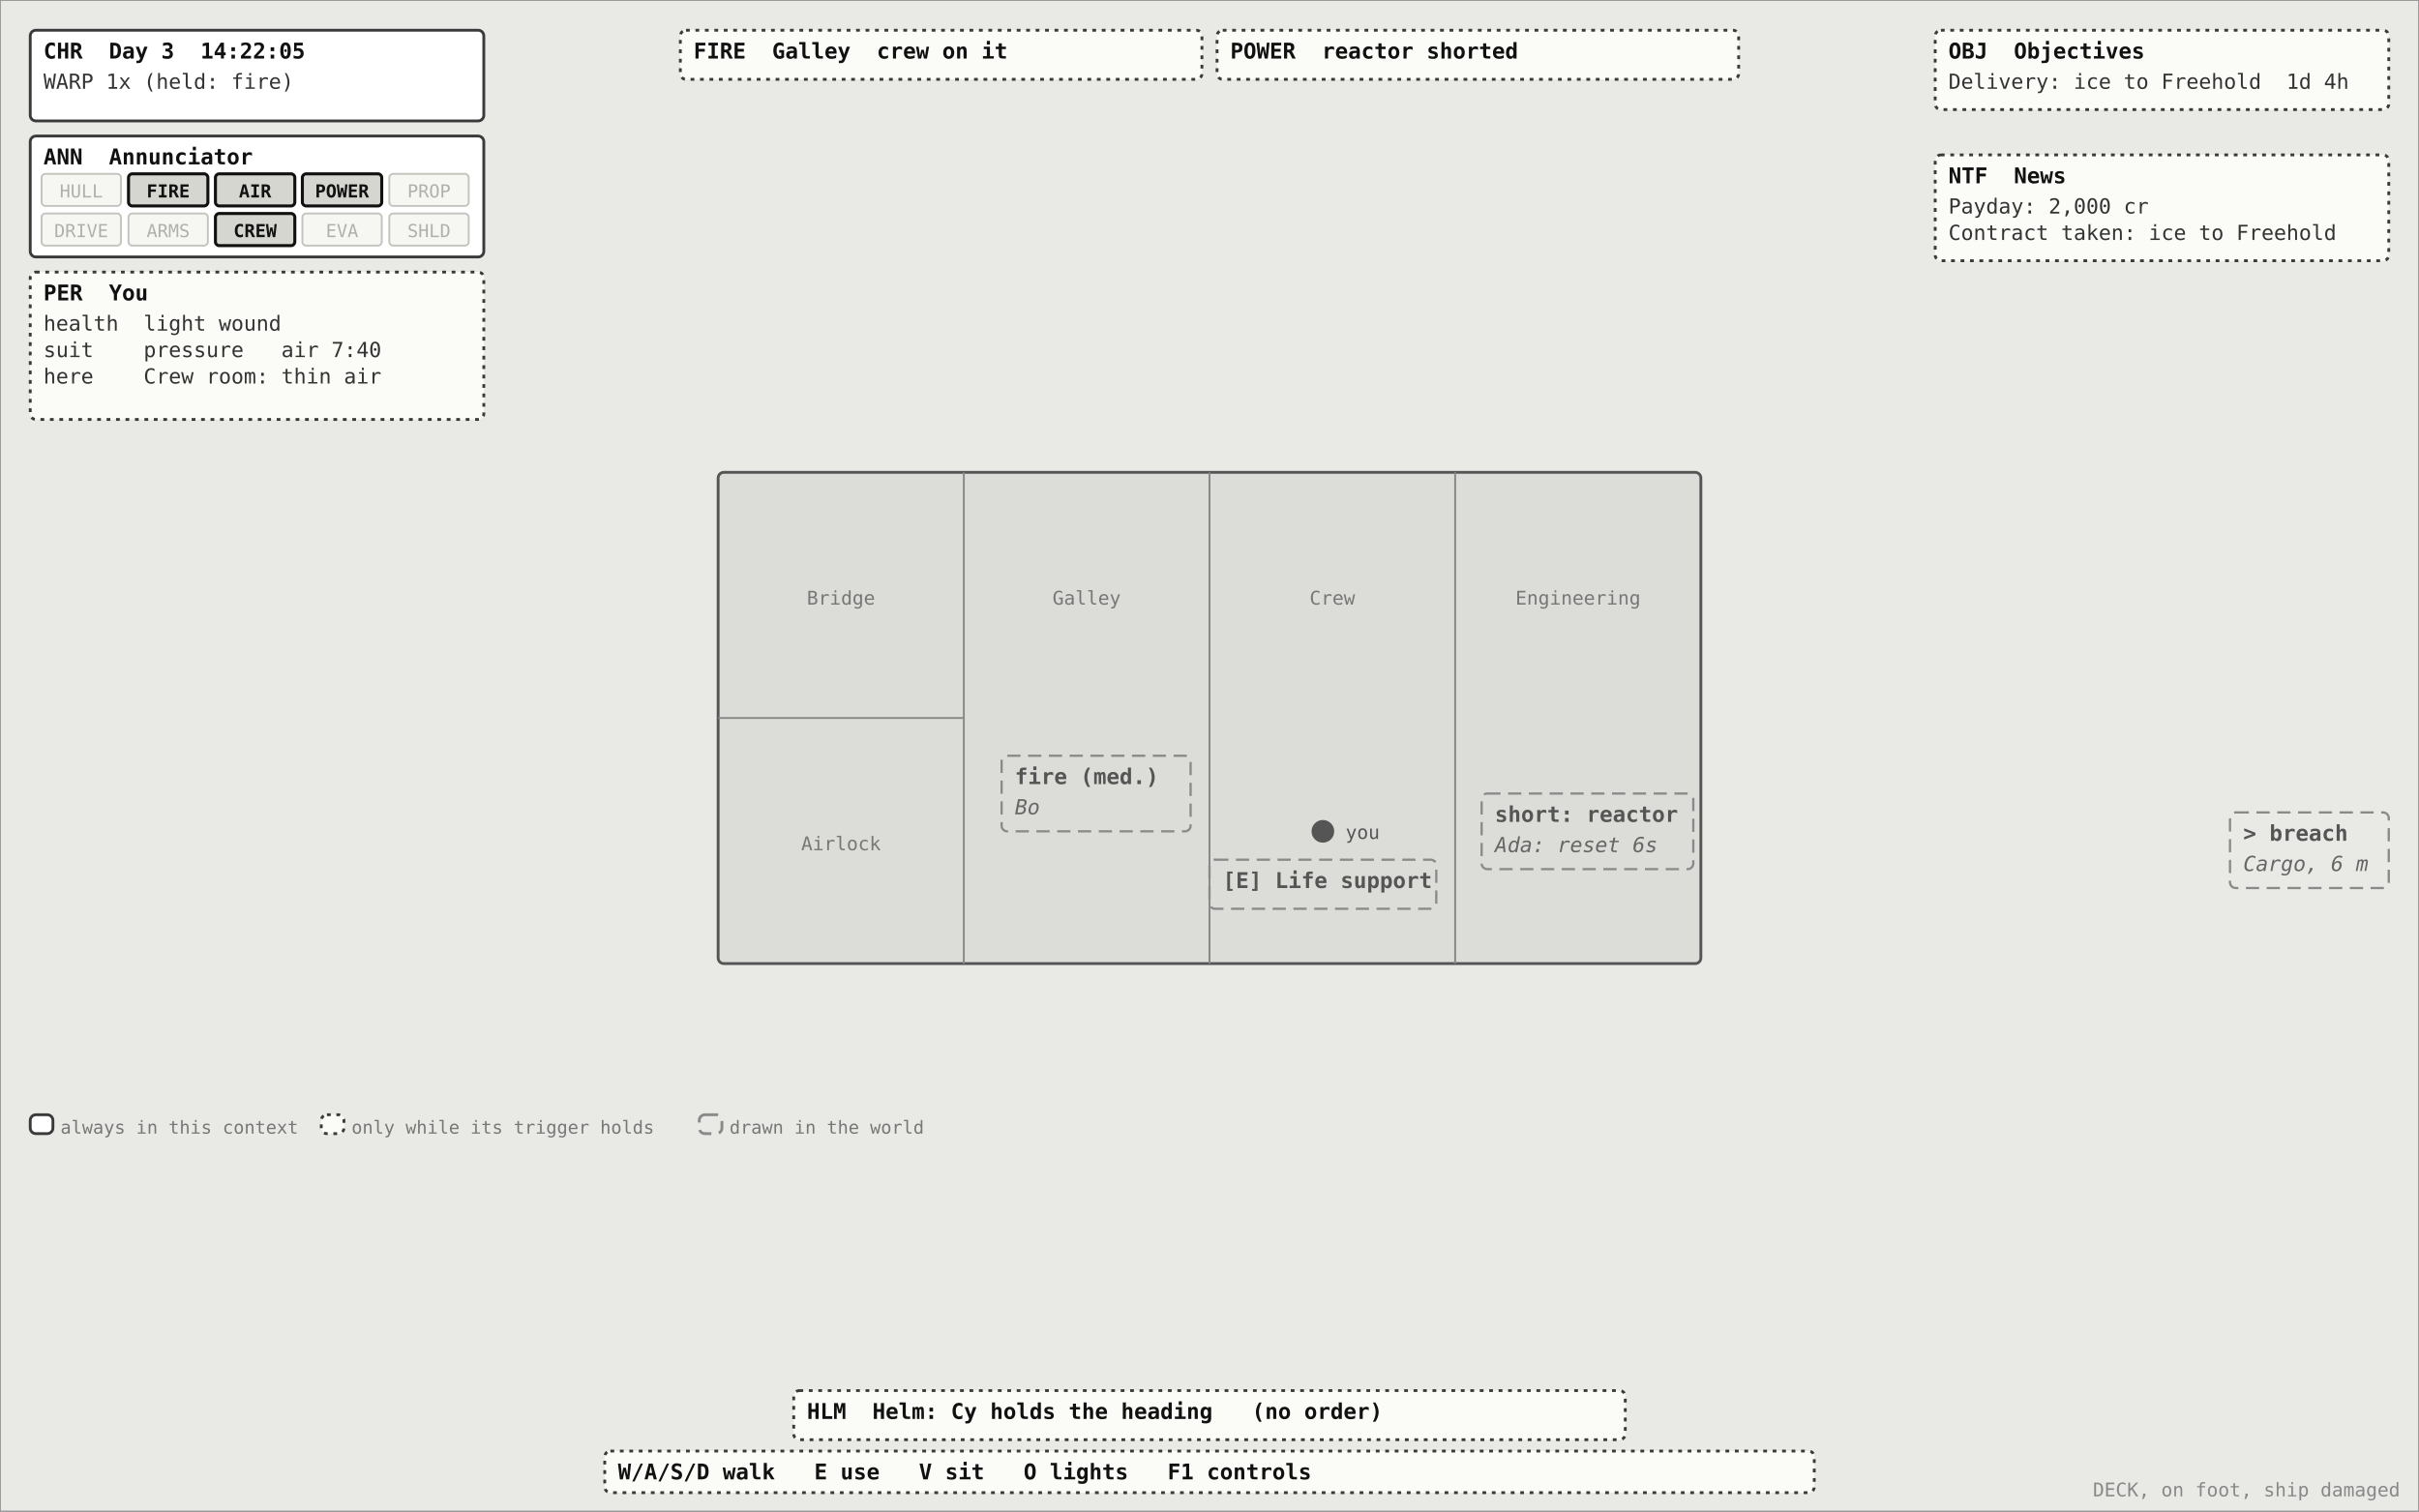
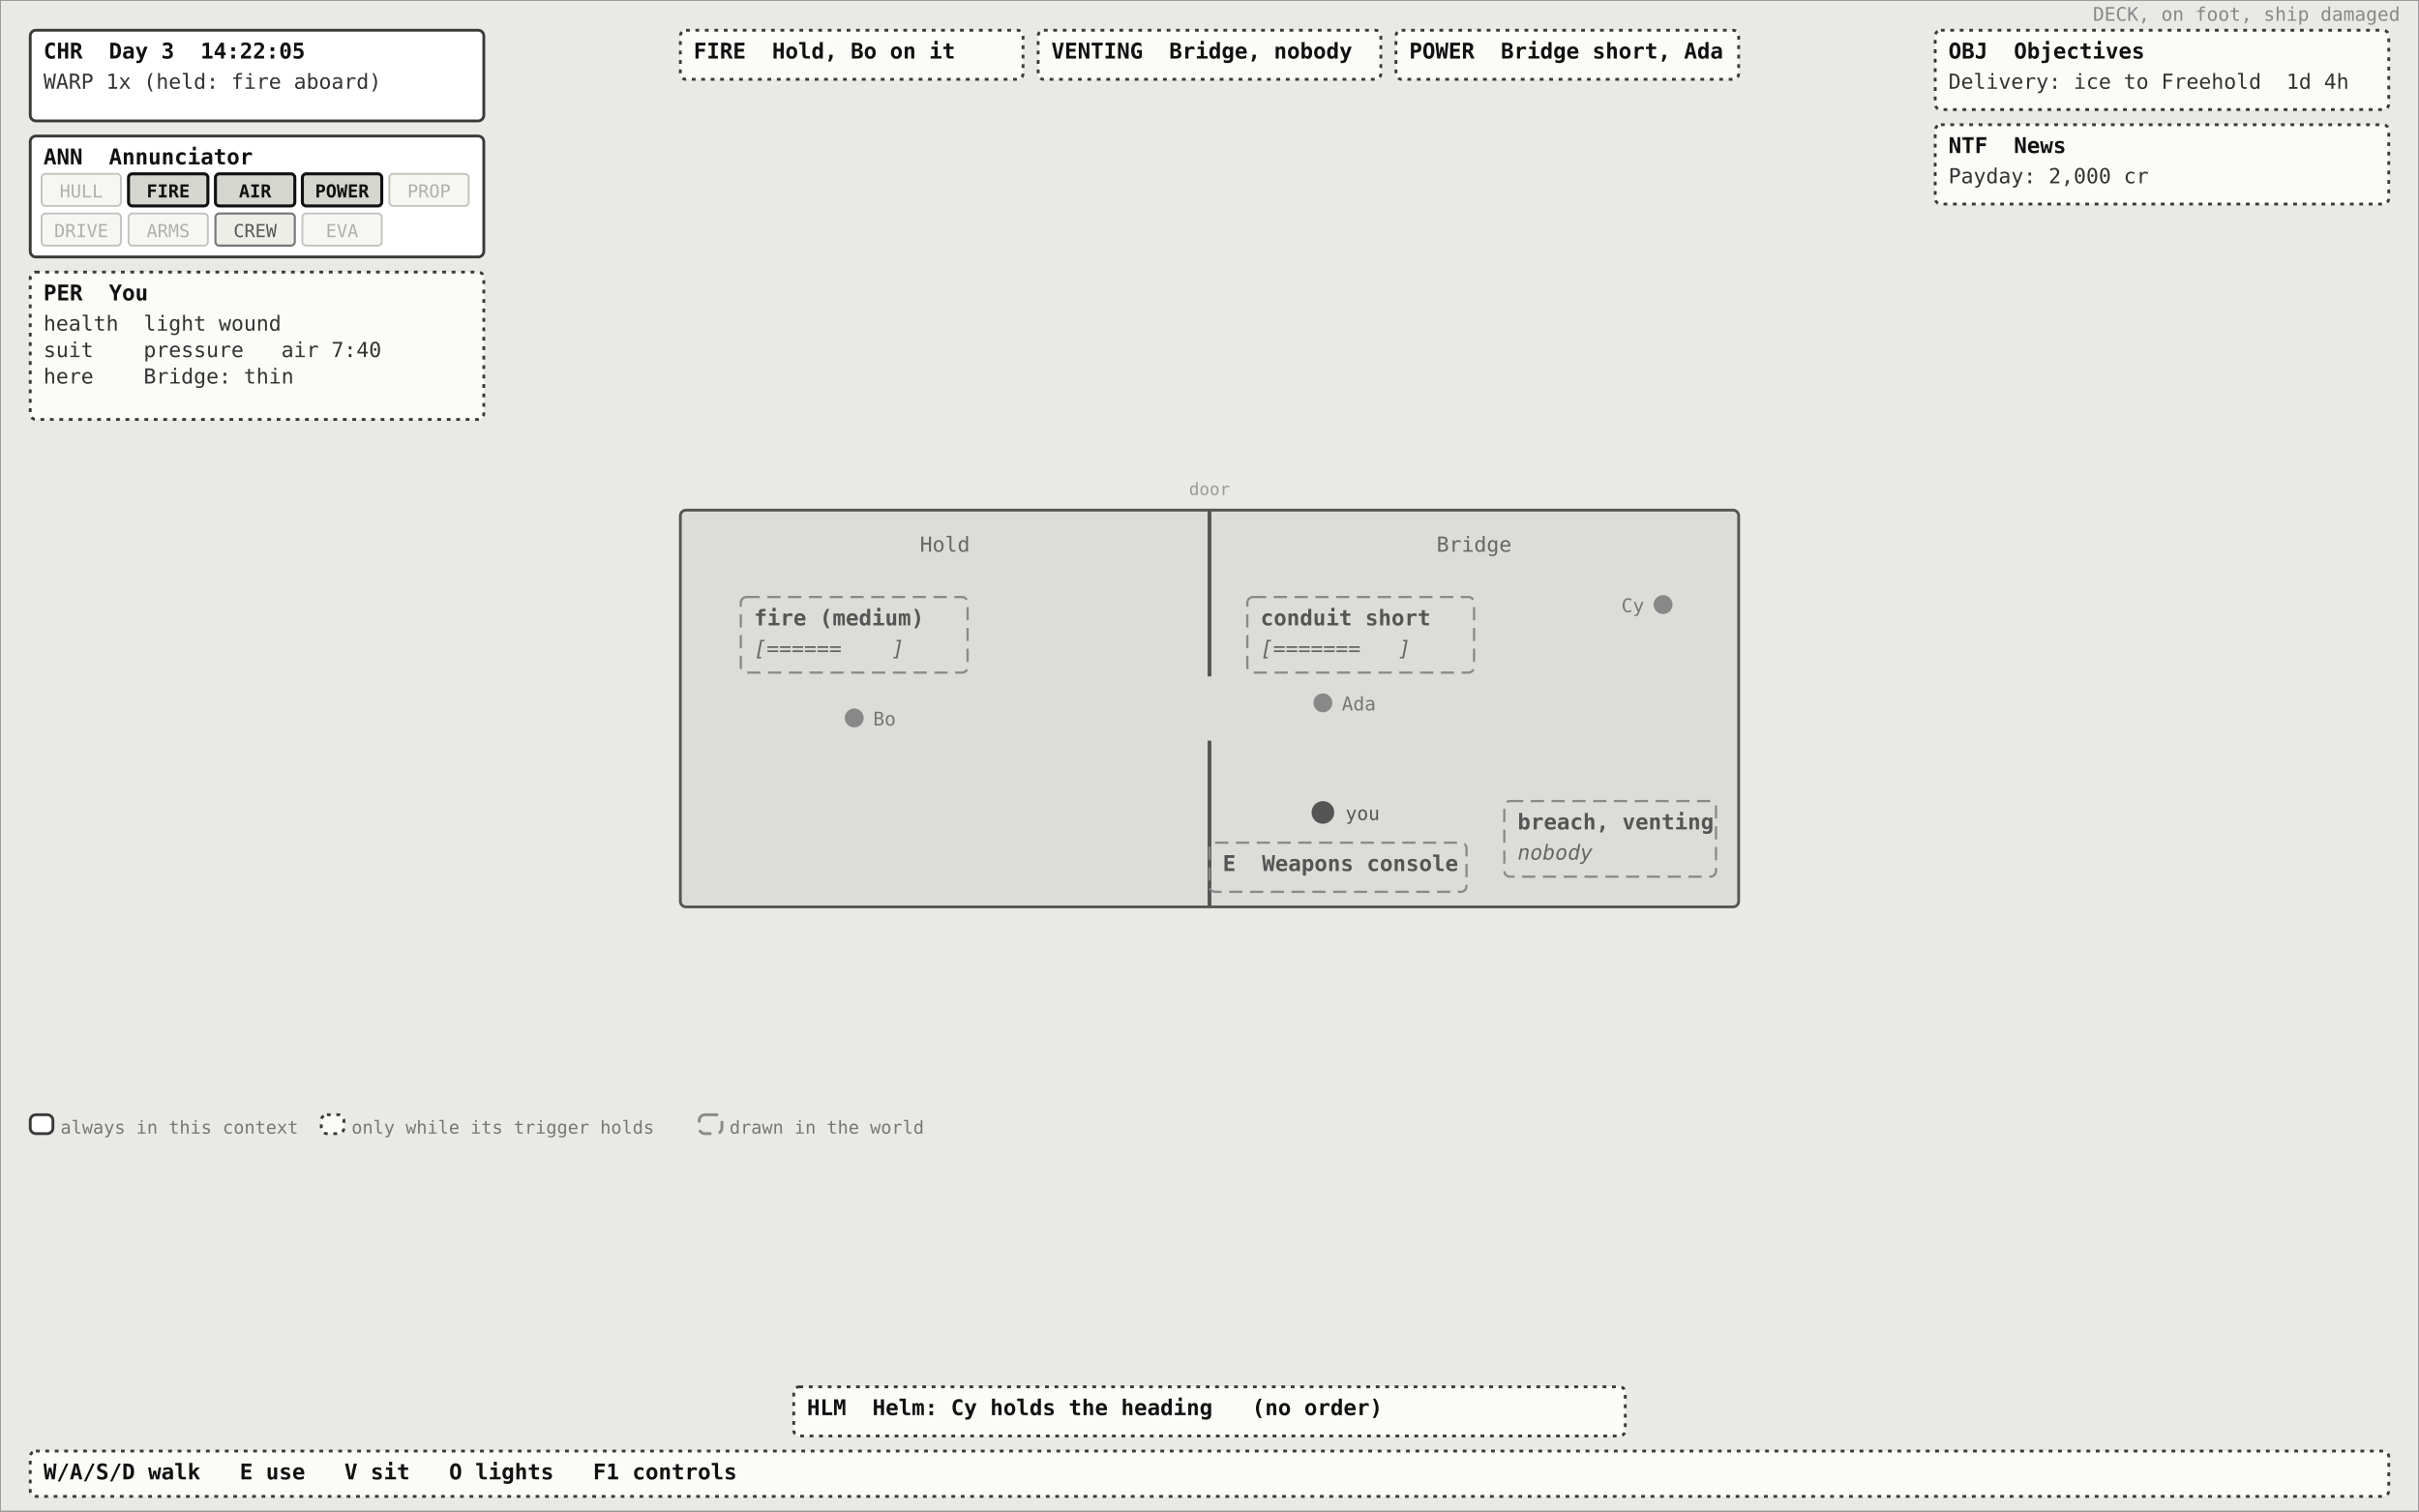
<svg xmlns="http://www.w3.org/2000/svg" width="1280" height="800" viewBox="0 0 1280 800" role="img" aria-label="On deck during damage control">
  <rect x="0" y="0" width="1280" height="800" rx="0" fill="#e9e9e6" stroke="#9a9a9a" stroke-width="1" />
-   <text x="1270" y="792" font-family="DejaVu Sans Mono, Menlo, Consolas, monospace" font-size="10" font-weight="normal" font-style="normal" fill="#888" text-anchor="end" xml:space="preserve" style="white-space:pre">DECK, on foot, ship damaged</text>
-   <rect x="380" y="250" width="520" height="260" rx="3" fill="#dcdcd8" stroke="#555" stroke-width="1.5" />
-   <line x1="510" y1="250" x2="510" y2="510" stroke="#888" stroke-width="1" />
-   <line x1="640" y1="250" x2="640" y2="510" stroke="#888" stroke-width="1" />
-   <line x1="770" y1="250" x2="770" y2="510" stroke="#888" stroke-width="1" />
-   <line x1="380" y1="380" x2="510" y2="380" stroke="#888" stroke-width="1" />
-   <text x="445" y="320" font-family="DejaVu Sans Mono, Menlo, Consolas, monospace" font-size="10" font-weight="normal" font-style="normal" fill="#777" text-anchor="middle" xml:space="preserve" style="white-space:pre">Bridge</text>
-   <text x="575" y="320" font-family="DejaVu Sans Mono, Menlo, Consolas, monospace" font-size="10" font-weight="normal" font-style="normal" fill="#777" text-anchor="middle" xml:space="preserve" style="white-space:pre">Galley</text>
-   <text x="705" y="320" font-family="DejaVu Sans Mono, Menlo, Consolas, monospace" font-size="10" font-weight="normal" font-style="normal" fill="#777" text-anchor="middle" xml:space="preserve" style="white-space:pre">Crew</text>
-   <text x="835" y="320" font-family="DejaVu Sans Mono, Menlo, Consolas, monospace" font-size="10" font-weight="normal" font-style="normal" fill="#777" text-anchor="middle" xml:space="preserve" style="white-space:pre">Engineering</text>
-   <text x="445" y="450" font-family="DejaVu Sans Mono, Menlo, Consolas, monospace" font-size="10" font-weight="normal" font-style="normal" fill="#777" text-anchor="middle" xml:space="preserve" style="white-space:pre">Airlock</text>
-   <rect x="530" y="400" width="100" height="40" rx="3" fill="none" stroke="#8a8a8a" stroke-width="1.2" stroke-dasharray="7 4" />
-   <text x="537" y="415" font-family="DejaVu Sans Mono, Menlo, Consolas, monospace" font-size="11.5" font-weight="bold" font-style="normal" fill="#555" text-anchor="start" xml:space="preserve" style="white-space:pre">fire (med.)</text>
-   <text x="537" y="431" font-family="DejaVu Sans Mono, Menlo, Consolas, monospace" font-size="11" font-weight="normal" font-style="italic" fill="#666" text-anchor="start" xml:space="preserve" style="white-space:pre">Bo</text>
-   <rect x="784" y="420" width="112" height="40" rx="3" fill="none" stroke="#8a8a8a" stroke-width="1.2" stroke-dasharray="7 4" />
-   <text x="791" y="435" font-family="DejaVu Sans Mono, Menlo, Consolas, monospace" font-size="11.5" font-weight="bold" font-style="normal" fill="#555" text-anchor="start" xml:space="preserve" style="white-space:pre">short: reactor</text>
-   <text x="791" y="451" font-family="DejaVu Sans Mono, Menlo, Consolas, monospace" font-size="11" font-weight="normal" font-style="italic" fill="#666" text-anchor="start" xml:space="preserve" style="white-space:pre">Ada: reset 6s</text>
-   <circle cx="700" cy="440" r="6" fill="#555" />
-   <text x="712" y="444" font-family="DejaVu Sans Mono, Menlo, Consolas, monospace" font-size="10" font-weight="normal" font-style="normal" fill="#555" text-anchor="start" xml:space="preserve" style="white-space:pre">you</text>
-   <rect x="640" y="455" width="120" height="26" rx="3" fill="none" stroke="#8a8a8a" stroke-width="1.2" stroke-dasharray="7 4" />
-   <text x="647" y="470" font-family="DejaVu Sans Mono, Menlo, Consolas, monospace" font-size="11.5" font-weight="bold" font-style="normal" fill="#555" text-anchor="start" xml:space="preserve" style="white-space:pre">[E] Life support</text>
-   <rect x="1180" y="430" width="84" height="40" rx="3" fill="none" stroke="#8a8a8a" stroke-width="1.2" stroke-dasharray="7 4" />
-   <text x="1187" y="445" font-family="DejaVu Sans Mono, Menlo, Consolas, monospace" font-size="11.5" font-weight="bold" font-style="normal" fill="#555" text-anchor="start" xml:space="preserve" style="white-space:pre">&gt; breach</text>
-   <text x="1187" y="461" font-family="DejaVu Sans Mono, Menlo, Consolas, monospace" font-size="11" font-weight="normal" font-style="italic" fill="#666" text-anchor="start" xml:space="preserve" style="white-space:pre">Cargo, 6 m</text>
+   <text x="1270" y="11" font-family="DejaVu Sans Mono, Menlo, Consolas, monospace" font-size="10" font-weight="normal" font-style="normal" fill="#888" text-anchor="end" xml:space="preserve" style="white-space:pre">DECK, on foot, ship damaged</text>
+   <rect x="360" y="270" width="560" height="210" rx="3" fill="#dcdcd8" stroke="#555" stroke-width="1.5" />
+   <line x1="640" y1="270" x2="640" y2="358" stroke="#555" stroke-width="2" />
+   <line x1="640" y1="392" x2="640" y2="480" stroke="#555" stroke-width="2" />
+   <text x="640" y="262" font-family="DejaVu Sans Mono, Menlo, Consolas, monospace" font-size="9" font-weight="normal" font-style="normal" fill="#999" text-anchor="middle" xml:space="preserve" style="white-space:pre">door</text>
+   <text x="500" y="292" font-family="DejaVu Sans Mono, Menlo, Consolas, monospace" font-size="11" font-weight="normal" font-style="normal" fill="#666" text-anchor="middle" xml:space="preserve" style="white-space:pre">Hold</text>
+   <text x="780" y="292" font-family="DejaVu Sans Mono, Menlo, Consolas, monospace" font-size="11" font-weight="normal" font-style="normal" fill="#666" text-anchor="middle" xml:space="preserve" style="white-space:pre">Bridge</text>
+   <rect x="392" y="316" width="120" height="40" rx="3" fill="none" stroke="#8a8a8a" stroke-width="1.2" stroke-dasharray="7 4" />
+   <text x="399" y="331" font-family="DejaVu Sans Mono, Menlo, Consolas, monospace" font-size="11.5" font-weight="bold" font-style="normal" fill="#555" text-anchor="start" xml:space="preserve" style="white-space:pre">fire (medium)</text>
+   <text x="399" y="347" font-family="DejaVu Sans Mono, Menlo, Consolas, monospace" font-size="11" font-weight="normal" font-style="italic" fill="#666" text-anchor="start" xml:space="preserve" style="white-space:pre">[======    ]</text>
+   <circle cx="452" cy="380" r="5" fill="#888" />
+   <text x="462" y="384" font-family="DejaVu Sans Mono, Menlo, Consolas, monospace" font-size="10" font-weight="normal" font-style="normal" fill="#777" text-anchor="start" xml:space="preserve" style="white-space:pre">Bo</text>
+   <rect x="660" y="316" width="120" height="40" rx="3" fill="none" stroke="#8a8a8a" stroke-width="1.2" stroke-dasharray="7 4" />
+   <text x="667" y="331" font-family="DejaVu Sans Mono, Menlo, Consolas, monospace" font-size="11.5" font-weight="bold" font-style="normal" fill="#555" text-anchor="start" xml:space="preserve" style="white-space:pre">conduit short</text>
+   <text x="667" y="347" font-family="DejaVu Sans Mono, Menlo, Consolas, monospace" font-size="11" font-weight="normal" font-style="italic" fill="#666" text-anchor="start" xml:space="preserve" style="white-space:pre">[=======   ]</text>
+   <circle cx="700" cy="372" r="5" fill="#888" />
+   <text x="710" y="376" font-family="DejaVu Sans Mono, Menlo, Consolas, monospace" font-size="10" font-weight="normal" font-style="normal" fill="#777" text-anchor="start" xml:space="preserve" style="white-space:pre">Ada</text>
+   <rect x="796" y="424" width="112" height="40" rx="3" fill="none" stroke="#8a8a8a" stroke-width="1.2" stroke-dasharray="7 4" />
+   <text x="803" y="439" font-family="DejaVu Sans Mono, Menlo, Consolas, monospace" font-size="11.5" font-weight="bold" font-style="normal" fill="#555" text-anchor="start" xml:space="preserve" style="white-space:pre">breach, venting</text>
+   <text x="803" y="455" font-family="DejaVu Sans Mono, Menlo, Consolas, monospace" font-size="11" font-weight="normal" font-style="italic" fill="#666" text-anchor="start" xml:space="preserve" style="white-space:pre">nobody</text>
+   <circle cx="880" cy="320" r="5" fill="#888" />
+   <text x="870" y="324" font-family="DejaVu Sans Mono, Menlo, Consolas, monospace" font-size="10" font-weight="normal" font-style="normal" fill="#777" text-anchor="end" xml:space="preserve" style="white-space:pre">Cy</text>
+   <circle cx="700" cy="430" r="6" fill="#555" />
+   <text x="712" y="434" font-family="DejaVu Sans Mono, Menlo, Consolas, monospace" font-size="10" font-weight="normal" font-style="normal" fill="#555" text-anchor="start" xml:space="preserve" style="white-space:pre">you</text>
+   <rect x="640" y="446" width="136" height="26" rx="3" fill="none" stroke="#8a8a8a" stroke-width="1.2" stroke-dasharray="7 4" />
+   <text x="647" y="461" font-family="DejaVu Sans Mono, Menlo, Consolas, monospace" font-size="11.5" font-weight="bold" font-style="normal" fill="#555" text-anchor="start" xml:space="preserve" style="white-space:pre">E  Weapons console</text>
  <rect x="16" y="16" width="240" height="48" rx="3" fill="#ffffff" stroke="#3a3a3a" stroke-width="1.5" />
  <text x="23" y="31" font-family="DejaVu Sans Mono, Menlo, Consolas, monospace" font-size="11.5" font-weight="bold" font-style="normal" fill="#111" text-anchor="start" xml:space="preserve" style="white-space:pre">CHR  Day 3  14:22:05</text>
-   <text x="23" y="47" font-family="DejaVu Sans Mono, Menlo, Consolas, monospace" font-size="11" font-weight="normal" font-style="normal" fill="#333" text-anchor="start" xml:space="preserve" style="white-space:pre">WARP 1x (held: fire)</text>
-   <rect x="360" y="16" width="276.0" height="26" rx="3" fill="#fbfbf8" stroke="#3a3a3a" stroke-width="1.5" stroke-dasharray="2 3" />
-   <text x="367" y="31" font-family="DejaVu Sans Mono, Menlo, Consolas, monospace" font-size="11.5" font-weight="bold" font-style="normal" fill="#111" text-anchor="start" xml:space="preserve" style="white-space:pre">FIRE  Galley  crew on it</text>
-   <rect x="644.0" y="16" width="276.0" height="26" rx="3" fill="#fbfbf8" stroke="#3a3a3a" stroke-width="1.5" stroke-dasharray="2 3" />
-   <text x="651.0" y="31" font-family="DejaVu Sans Mono, Menlo, Consolas, monospace" font-size="11.5" font-weight="bold" font-style="normal" fill="#111" text-anchor="start" xml:space="preserve" style="white-space:pre">POWER  reactor shorted</text>
+   <text x="23" y="47" font-family="DejaVu Sans Mono, Menlo, Consolas, monospace" font-size="11" font-weight="normal" font-style="normal" fill="#333" text-anchor="start" xml:space="preserve" style="white-space:pre">WARP 1x (held: fire aboard)</text>
+   <rect x="360" y="16" width="181.333" height="26" rx="3" fill="#fbfbf8" stroke="#3a3a3a" stroke-width="1.5" stroke-dasharray="2 3" />
+   <text x="367" y="31" font-family="DejaVu Sans Mono, Menlo, Consolas, monospace" font-size="11.5" font-weight="bold" font-style="normal" fill="#111" text-anchor="start" xml:space="preserve" style="white-space:pre">FIRE  Hold, Bo on it</text>
+   <rect x="549.333" y="16" width="181.333" height="26" rx="3" fill="#fbfbf8" stroke="#3a3a3a" stroke-width="1.5" stroke-dasharray="2 3" />
+   <text x="556.333" y="31" font-family="DejaVu Sans Mono, Menlo, Consolas, monospace" font-size="11.5" font-weight="bold" font-style="normal" fill="#111" text-anchor="start" xml:space="preserve" style="white-space:pre">VENTING  Bridge, nobody</text>
+   <rect x="738.667" y="16" width="181.333" height="26" rx="3" fill="#fbfbf8" stroke="#3a3a3a" stroke-width="1.5" stroke-dasharray="2 3" />
+   <text x="745.667" y="31" font-family="DejaVu Sans Mono, Menlo, Consolas, monospace" font-size="11.5" font-weight="bold" font-style="normal" fill="#111" text-anchor="start" xml:space="preserve" style="white-space:pre">POWER  Bridge short, Ada</text>
  <rect x="16" y="72" width="240" height="64" rx="3" fill="#ffffff" stroke="#3a3a3a" stroke-width="1.5" />
  <text x="23" y="87" font-family="DejaVu Sans Mono, Menlo, Consolas, monospace" font-size="11.5" font-weight="bold" font-style="normal" fill="#111" text-anchor="start" xml:space="preserve" style="white-space:pre">ANN  Annunciator</text>
  <rect x="22" y="92" width="42" height="17" rx="2" fill="#f6f6f3" stroke="#c4c4bf" stroke-width="1" />
  <text x="43" y="104.5" font-family="DejaVu Sans Mono, Menlo, Consolas, monospace" font-size="9.5" font-weight="normal" font-style="normal" fill="#b0b0aa" text-anchor="middle" xml:space="preserve" style="white-space:pre">HULL</text>
  <rect x="68" y="92" width="42" height="17" rx="2" fill="#d6d6d0" stroke="#111" stroke-width="1.6" />
  <text x="89" y="104.5" font-family="DejaVu Sans Mono, Menlo, Consolas, monospace" font-size="9.5" font-weight="bold" font-style="normal" fill="#111" text-anchor="middle" xml:space="preserve" style="white-space:pre">FIRE</text>
  <rect x="114" y="92" width="42" height="17" rx="2" fill="#d6d6d0" stroke="#111" stroke-width="1.6" />
  <text x="135" y="104.5" font-family="DejaVu Sans Mono, Menlo, Consolas, monospace" font-size="9.5" font-weight="bold" font-style="normal" fill="#111" text-anchor="middle" xml:space="preserve" style="white-space:pre">AIR</text>
  <rect x="160" y="92" width="42" height="17" rx="2" fill="#d6d6d0" stroke="#111" stroke-width="1.6" />
  <text x="181" y="104.5" font-family="DejaVu Sans Mono, Menlo, Consolas, monospace" font-size="9.5" font-weight="bold" font-style="normal" fill="#111" text-anchor="middle" xml:space="preserve" style="white-space:pre">POWER</text>
  <rect x="206" y="92" width="42" height="17" rx="2" fill="#f6f6f3" stroke="#c4c4bf" stroke-width="1" />
  <text x="227" y="104.5" font-family="DejaVu Sans Mono, Menlo, Consolas, monospace" font-size="9.5" font-weight="normal" font-style="normal" fill="#b0b0aa" text-anchor="middle" xml:space="preserve" style="white-space:pre">PROP</text>
  <rect x="22" y="113" width="42" height="17" rx="2" fill="#f6f6f3" stroke="#c4c4bf" stroke-width="1" />
  <text x="43" y="125.5" font-family="DejaVu Sans Mono, Menlo, Consolas, monospace" font-size="9.5" font-weight="normal" font-style="normal" fill="#b0b0aa" text-anchor="middle" xml:space="preserve" style="white-space:pre">DRIVE</text>
  <rect x="68" y="113" width="42" height="17" rx="2" fill="#f6f6f3" stroke="#c4c4bf" stroke-width="1" />
  <text x="89" y="125.5" font-family="DejaVu Sans Mono, Menlo, Consolas, monospace" font-size="9.5" font-weight="normal" font-style="normal" fill="#b0b0aa" text-anchor="middle" xml:space="preserve" style="white-space:pre">ARMS</text>
-   <rect x="114" y="113" width="42" height="17" rx="2" fill="#d6d6d0" stroke="#111" stroke-width="1.6" />
-   <text x="135" y="125.5" font-family="DejaVu Sans Mono, Menlo, Consolas, monospace" font-size="9.5" font-weight="bold" font-style="normal" fill="#111" text-anchor="middle" xml:space="preserve" style="white-space:pre">CREW</text>
+   <rect x="114" y="113" width="42" height="17" rx="2" fill="#eeeee9" stroke="#777" stroke-width="1.1" />
+   <text x="135" y="125.5" font-family="DejaVu Sans Mono, Menlo, Consolas, monospace" font-size="9.5" font-weight="normal" font-style="normal" fill="#555" text-anchor="middle" xml:space="preserve" style="white-space:pre">CREW</text>
  <rect x="160" y="113" width="42" height="17" rx="2" fill="#f6f6f3" stroke="#c4c4bf" stroke-width="1" />
  <text x="181" y="125.5" font-family="DejaVu Sans Mono, Menlo, Consolas, monospace" font-size="9.5" font-weight="normal" font-style="normal" fill="#b0b0aa" text-anchor="middle" xml:space="preserve" style="white-space:pre">EVA</text>
-   <rect x="206" y="113" width="42" height="17" rx="2" fill="#f6f6f3" stroke="#c4c4bf" stroke-width="1" />
-   <text x="227" y="125.5" font-family="DejaVu Sans Mono, Menlo, Consolas, monospace" font-size="9.5" font-weight="normal" font-style="normal" fill="#b0b0aa" text-anchor="middle" xml:space="preserve" style="white-space:pre">SHLD</text>
  <rect x="16" y="144" width="240" height="78" rx="3" fill="#fbfbf8" stroke="#3a3a3a" stroke-width="1.5" stroke-dasharray="2 3" />
  <text x="23" y="159" font-family="DejaVu Sans Mono, Menlo, Consolas, monospace" font-size="11.5" font-weight="bold" font-style="normal" fill="#111" text-anchor="start" xml:space="preserve" style="white-space:pre">PER  You</text>
  <text x="23" y="175" font-family="DejaVu Sans Mono, Menlo, Consolas, monospace" font-size="11" font-weight="normal" font-style="normal" fill="#333" text-anchor="start" xml:space="preserve" style="white-space:pre">health  light wound</text>
  <text x="23" y="189" font-family="DejaVu Sans Mono, Menlo, Consolas, monospace" font-size="11" font-weight="normal" font-style="normal" fill="#333" text-anchor="start" xml:space="preserve" style="white-space:pre">suit    pressure   air 7:40</text>
-   <text x="23" y="203" font-family="DejaVu Sans Mono, Menlo, Consolas, monospace" font-size="11" font-weight="normal" font-style="normal" fill="#333" text-anchor="start" xml:space="preserve" style="white-space:pre">here    Crew room: thin air</text>
+   <text x="23" y="203" font-family="DejaVu Sans Mono, Menlo, Consolas, monospace" font-size="11" font-weight="normal" font-style="normal" fill="#333" text-anchor="start" xml:space="preserve" style="white-space:pre">here    Bridge: thin</text>
  <rect x="1024" y="16" width="240" height="42" rx="3" fill="#fbfbf8" stroke="#3a3a3a" stroke-width="1.5" stroke-dasharray="2 3" />
  <text x="1031" y="31" font-family="DejaVu Sans Mono, Menlo, Consolas, monospace" font-size="11.5" font-weight="bold" font-style="normal" fill="#111" text-anchor="start" xml:space="preserve" style="white-space:pre">OBJ  Objectives</text>
  <text x="1031" y="47" font-family="DejaVu Sans Mono, Menlo, Consolas, monospace" font-size="11" font-weight="normal" font-style="normal" fill="#333" text-anchor="start" xml:space="preserve" style="white-space:pre">Delivery: ice to Freehold  1d 4h</text>
-   <rect x="1024" y="82" width="240" height="56" rx="3" fill="#fbfbf8" stroke="#3a3a3a" stroke-width="1.5" stroke-dasharray="2 3" />
-   <text x="1031" y="97" font-family="DejaVu Sans Mono, Menlo, Consolas, monospace" font-size="11.5" font-weight="bold" font-style="normal" fill="#111" text-anchor="start" xml:space="preserve" style="white-space:pre">NTF  News</text>
-   <text x="1031" y="113" font-family="DejaVu Sans Mono, Menlo, Consolas, monospace" font-size="11" font-weight="normal" font-style="normal" fill="#333" text-anchor="start" xml:space="preserve" style="white-space:pre">Payday: 2,000 cr</text>
-   <text x="1031" y="127" font-family="DejaVu Sans Mono, Menlo, Consolas, monospace" font-size="11" font-weight="normal" font-style="normal" fill="#333" text-anchor="start" xml:space="preserve" style="white-space:pre">Contract taken: ice to Freehold</text>
-   <rect x="420" y="736" width="440" height="26" rx="3" fill="#fbfbf8" stroke="#3a3a3a" stroke-width="1.5" stroke-dasharray="2 3" />
-   <text x="427" y="751" font-family="DejaVu Sans Mono, Menlo, Consolas, monospace" font-size="11.5" font-weight="bold" font-style="normal" fill="#111" text-anchor="start" xml:space="preserve" style="white-space:pre">HLM  Helm: Cy holds the heading   (no order)</text>
-   <rect x="320" y="768" width="640" height="22" rx="3" fill="#fbfbf8" stroke="#3a3a3a" stroke-width="1.5" stroke-dasharray="2 3" />
-   <text x="327" y="783" font-family="DejaVu Sans Mono, Menlo, Consolas, monospace" font-size="11.5" font-weight="bold" font-style="normal" fill="#111" text-anchor="start" xml:space="preserve" style="white-space:pre">W/A/S/D walk   E use   V sit   O lights   F1 controls</text>
+   <rect x="1024" y="66" width="240" height="42" rx="3" fill="#fbfbf8" stroke="#3a3a3a" stroke-width="1.5" stroke-dasharray="2 3" />
+   <text x="1031" y="81" font-family="DejaVu Sans Mono, Menlo, Consolas, monospace" font-size="11.5" font-weight="bold" font-style="normal" fill="#111" text-anchor="start" xml:space="preserve" style="white-space:pre">NTF  News</text>
+   <text x="1031" y="97" font-family="DejaVu Sans Mono, Menlo, Consolas, monospace" font-size="11" font-weight="normal" font-style="normal" fill="#333" text-anchor="start" xml:space="preserve" style="white-space:pre">Payday: 2,000 cr</text>
+   <rect x="420" y="734" width="440" height="26" rx="3" fill="#fbfbf8" stroke="#3a3a3a" stroke-width="1.5" stroke-dasharray="2 3" />
+   <text x="427" y="749" font-family="DejaVu Sans Mono, Menlo, Consolas, monospace" font-size="11.5" font-weight="bold" font-style="normal" fill="#111" text-anchor="start" xml:space="preserve" style="white-space:pre">HLM  Helm: Cy holds the heading   (no order)</text>
+   <rect x="16" y="768" width="1248" height="24" rx="3" fill="#fbfbf8" stroke="#3a3a3a" stroke-width="1.5" stroke-dasharray="2 3" />
+   <text x="23" y="783" font-family="DejaVu Sans Mono, Menlo, Consolas, monospace" font-size="11.5" font-weight="bold" font-style="normal" fill="#111" text-anchor="start" xml:space="preserve" style="white-space:pre">W/A/S/D walk   E use   V sit   O lights   F1 controls</text>
  <rect x="16" y="590" width="12" height="10" rx="3" fill="#fff" stroke="#3a3a3a" stroke-width="1.5" />
  <text x="32" y="600" font-family="DejaVu Sans Mono, Menlo, Consolas, monospace" font-size="9.5" font-weight="normal" font-style="normal" fill="#777" text-anchor="start" xml:space="preserve" style="white-space:pre">always in this context</text>
  <rect x="170" y="590" width="12" height="10" rx="3" fill="#fbfbf8" stroke="#3a3a3a" stroke-width="1.5" stroke-dasharray="2 3" />
  <text x="186" y="600" font-family="DejaVu Sans Mono, Menlo, Consolas, monospace" font-size="9.5" font-weight="normal" font-style="normal" fill="#777" text-anchor="start" xml:space="preserve" style="white-space:pre">only while its trigger holds</text>
  <rect x="370" y="590" width="12" height="10" rx="3" fill="none" stroke="#8a8a8a" stroke-width="1.5" stroke-dasharray="7 4" />
  <text x="386" y="600" font-family="DejaVu Sans Mono, Menlo, Consolas, monospace" font-size="9.5" font-weight="normal" font-style="normal" fill="#777" text-anchor="start" xml:space="preserve" style="white-space:pre">drawn in the world</text>
</svg>
